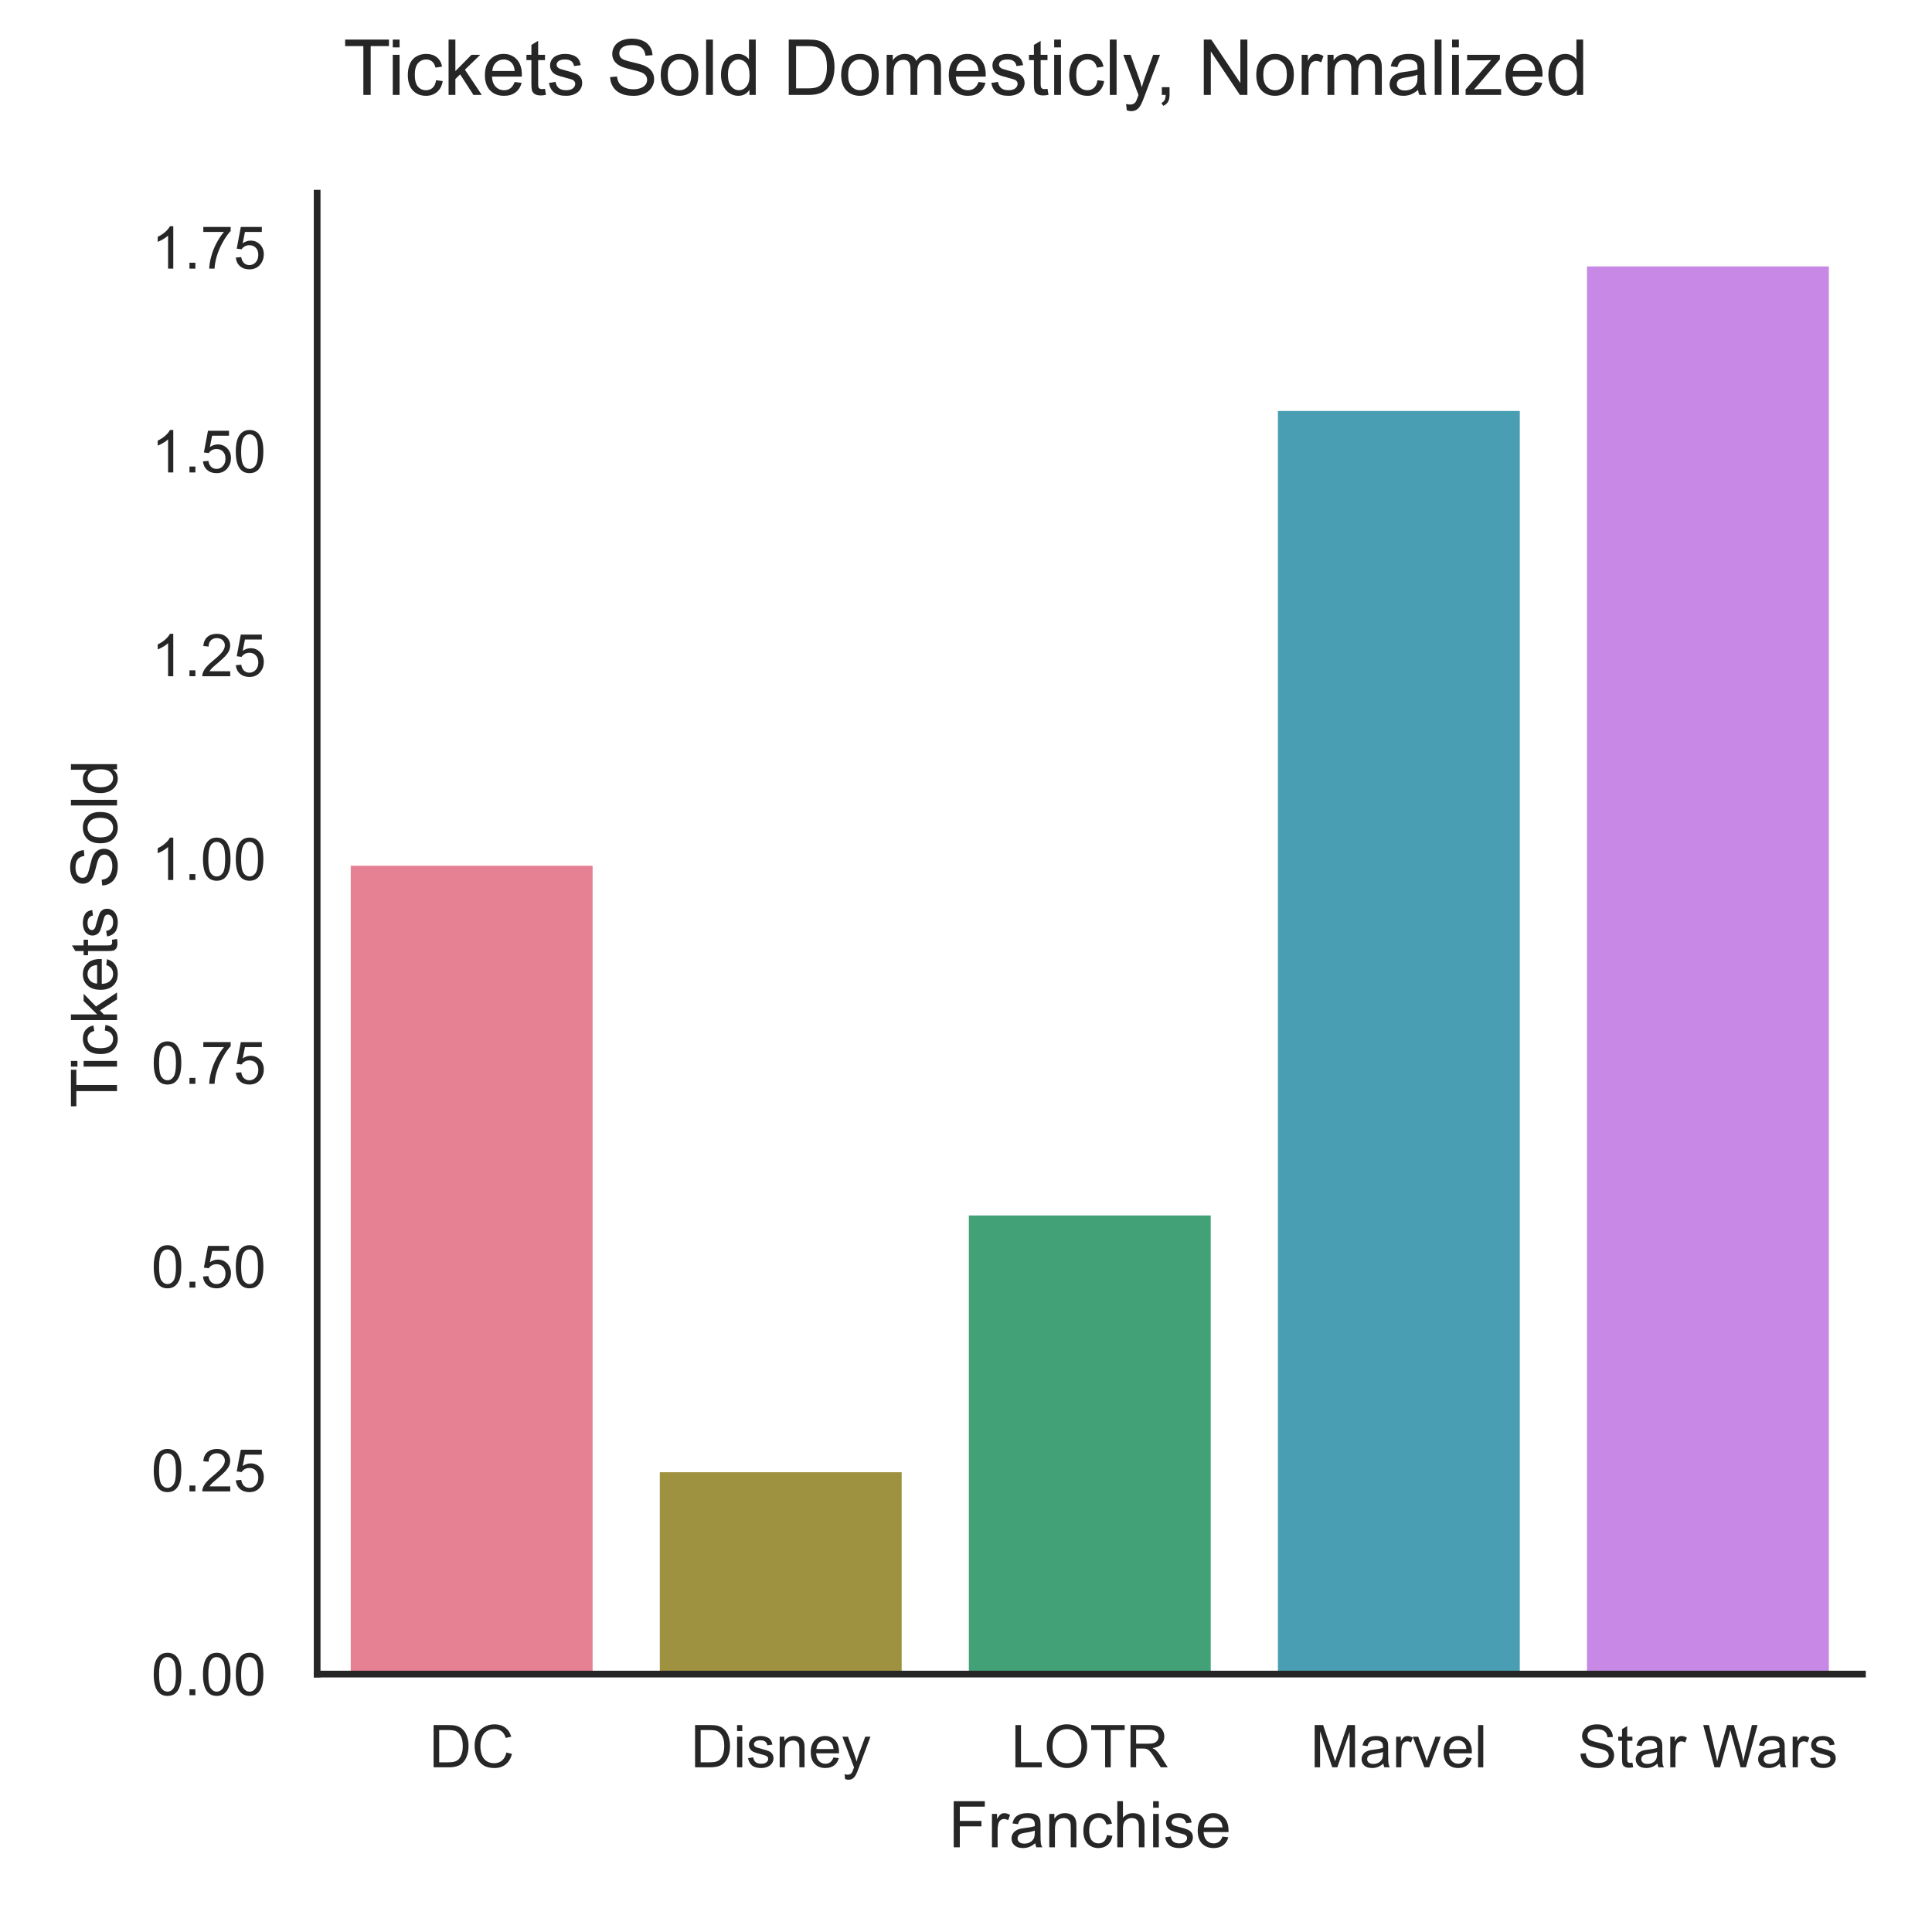
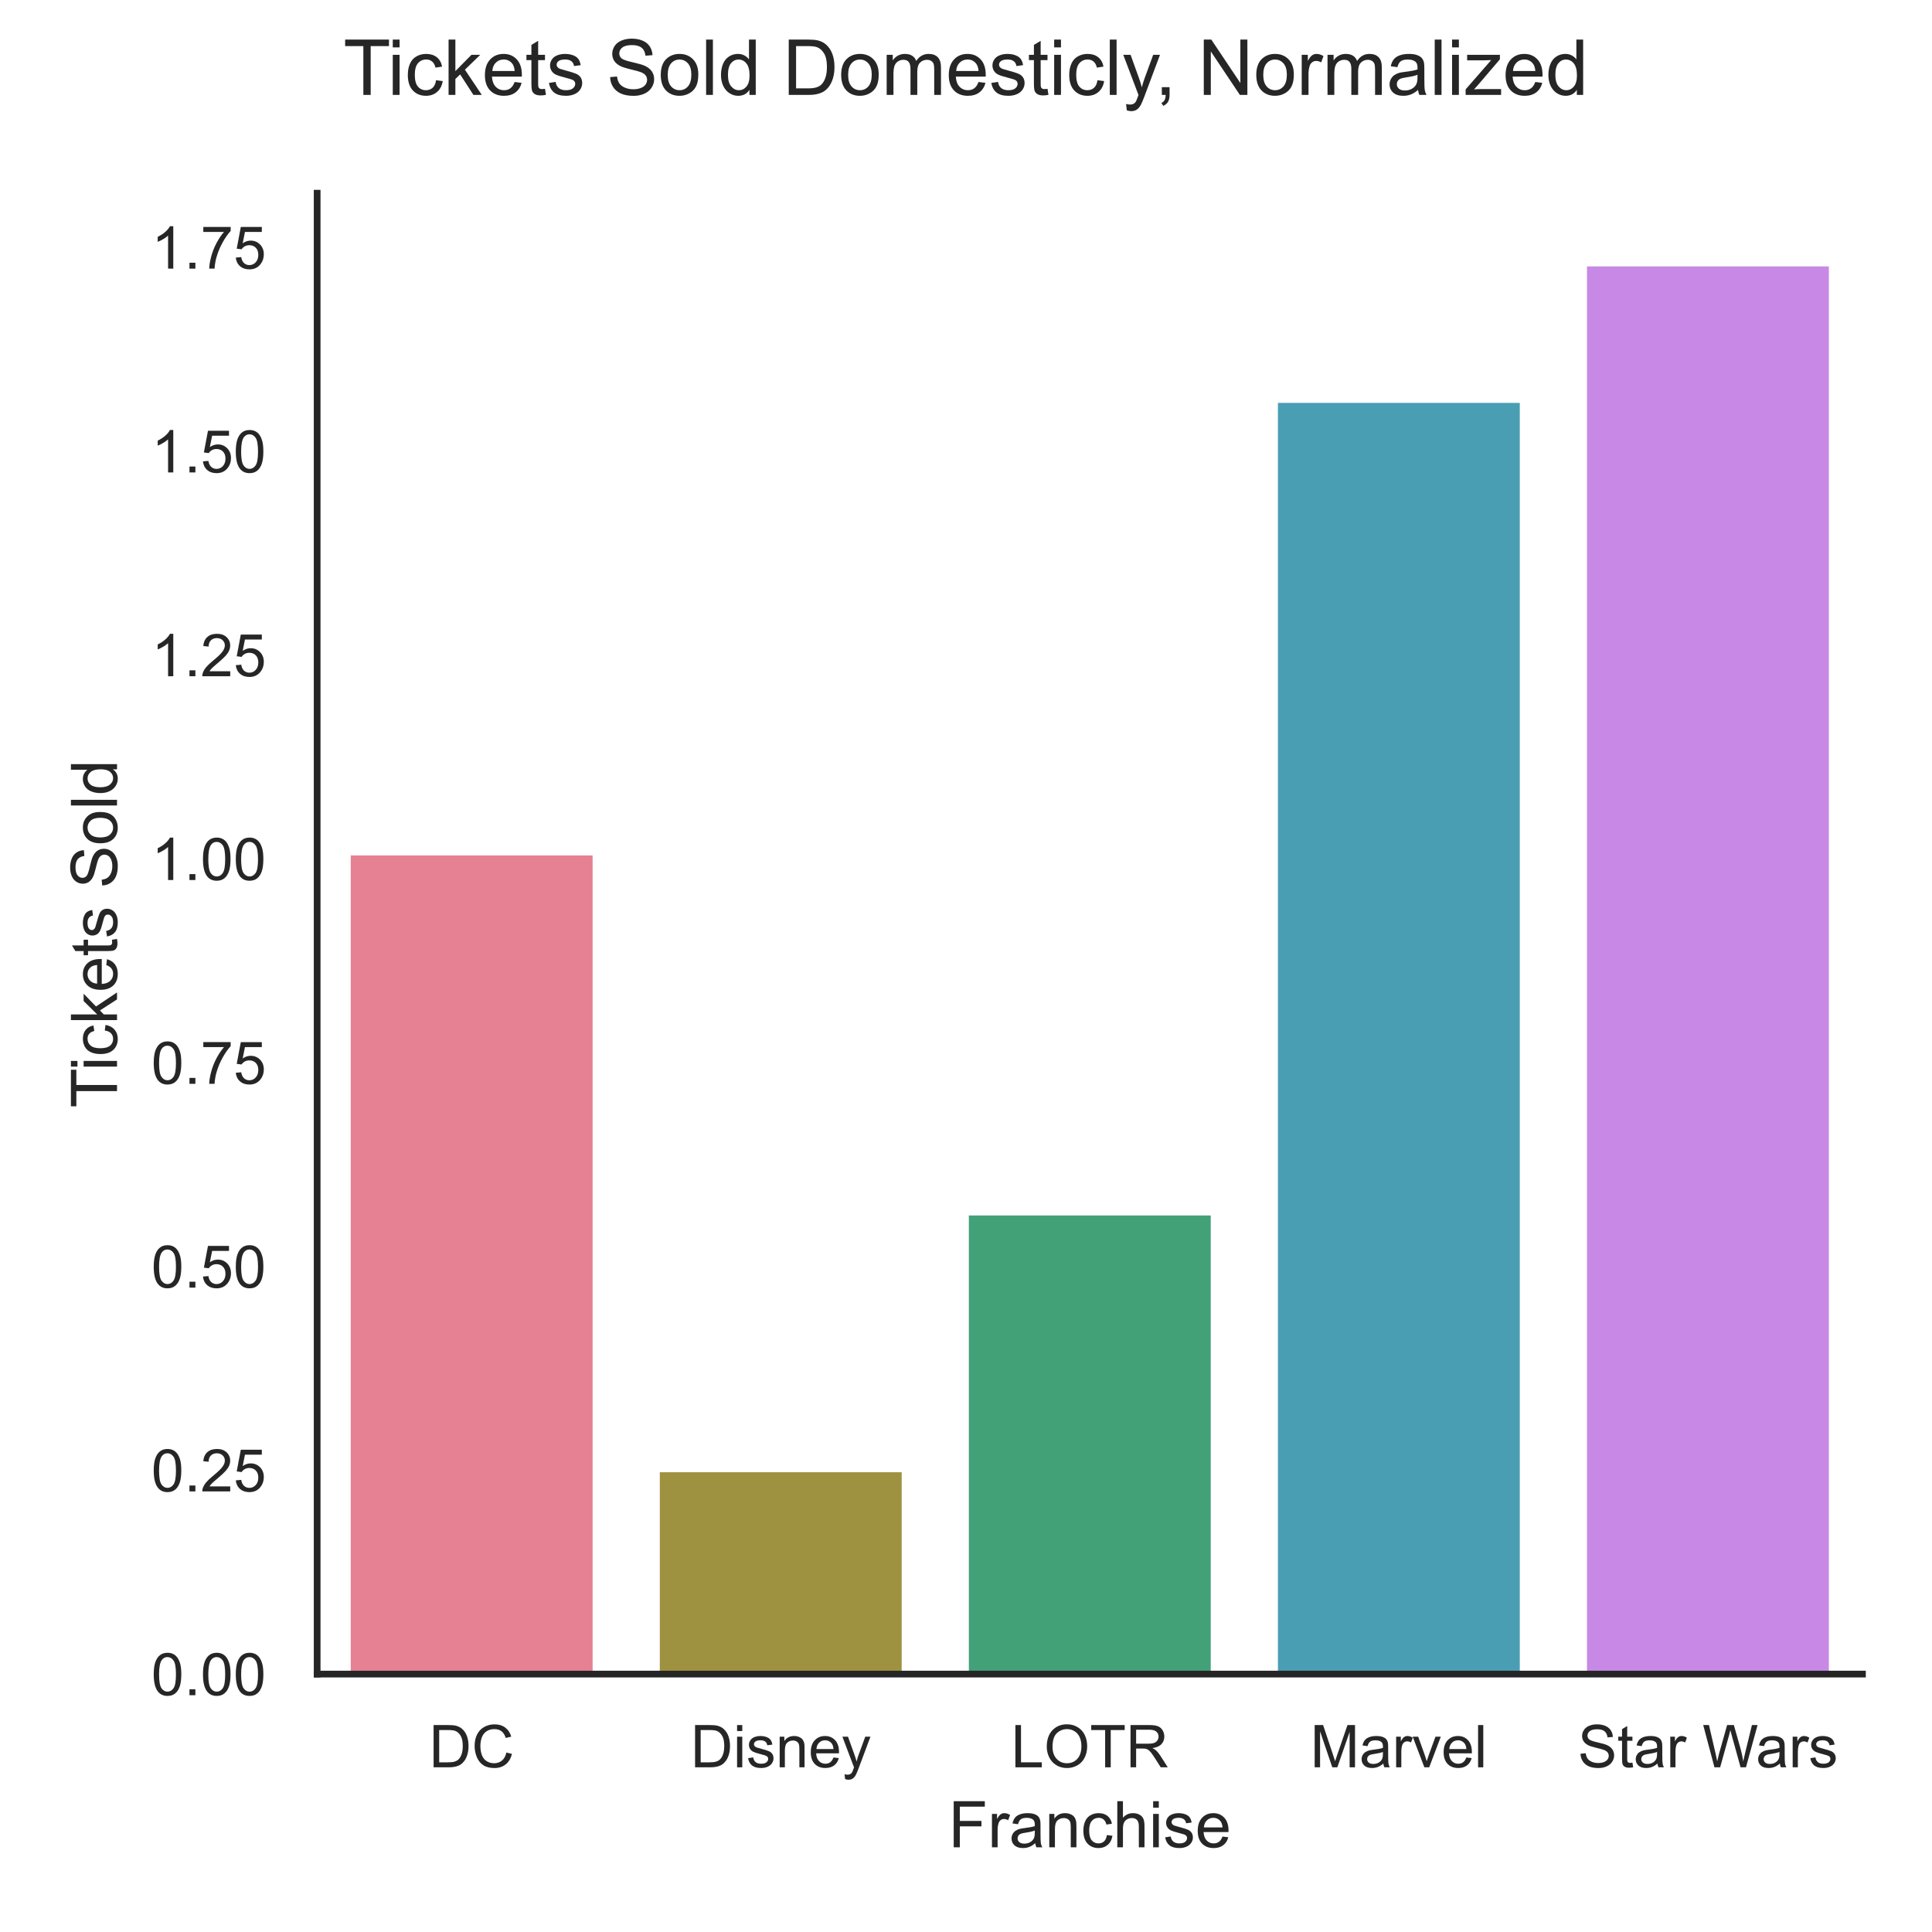
<svg xmlns="http://www.w3.org/2000/svg" xmlns:xlink="http://www.w3.org/1999/xlink" width="360pt" height="360pt" viewBox="0 0 360 360" version="1.1">
  <defs>
    <style type="text/css">*{stroke-linejoin: round; stroke-linecap: butt}</style>
  </defs>
  <g id="figure_1">
    <g id="patch_1">
      <path d="M 0 360  L 360 360  L 360 0  L 0 0  z " style="fill: #ffffff" />
    </g>
    <g id="axes_1">
      <g id="patch_2">
        <path d="M 59.096 311.94  L 347.04 311.94  L 347.04 36  L 59.096 36  z " style="fill: #ffffff" />
      </g>
      <g id="matplotlib.axis_1">
        <g id="xtick_1">
          <g id="text_1">
            <g style="fill: #262626" transform="translate(79.94656 329.3136) scale(0.11 -0.11)">
              <defs>
                <path id="ArialMT-44" d="M 494 0  L 494 4581  L 2072 4581  Q 2606 4581 2888 4516  Q 3281 4425 3559 4188  Q 3922 3881 4101 3404  Q 4281 2928 4281 2316  Q 4281 1794 4159 1391  Q 4038 988 3847 723  Q 3656 459 3429 307  Q 3203 156 2883 78  Q 2563 0 2147 0  L 494 0  z M 1100 541  L 2078 541  Q 2531 541 2789 625  Q 3047 709 3200 863  Q 3416 1078 3536 1442  Q 3656 1806 3656 2325  Q 3656 3044 3420 3430  Q 3184 3816 2847 3947  Q 2603 4041 2063 4041  L 1100 4041  L 1100 541  z " transform="scale(0.015625)" />
                <path id="ArialMT-43" d="M 3763 1606  L 4369 1453  Q 4178 706 3683 314  Q 3188 -78 2472 -78  Q 1731 -78 1267 223  Q 803 525 561 1097  Q 319 1669 319 2325  Q 319 3041 592 3573  Q 866 4106 1370 4382  Q 1875 4659 2481 4659  Q 3169 4659 3637 4309  Q 4106 3959 4291 3325  L 3694 3184  Q 3534 3684 3231 3912  Q 2928 4141 2469 4141  Q 1941 4141 1586 3887  Q 1231 3634 1087 3207  Q 944 2781 944 2328  Q 944 1744 1114 1308  Q 1284 872 1643 656  Q 2003 441 2422 441  Q 2931 441 3284 734  Q 3638 1028 3763 1606  z " transform="scale(0.015625)" />
              </defs>
              <use xlink:href="#ArialMT-44" />
              <use xlink:href="#ArialMT-43" x="72.217" />
            </g>
          </g>
        </g>
        <g id="xtick_2">
          <g id="text_2">
            <g style="fill: #262626" transform="translate(128.6683 329.3136) scale(0.11 -0.11)">
              <defs>
                <path id="ArialMT-69" d="M 425 3934  L 425 4581  L 988 4581  L 988 3934  L 425 3934  z M 425 0  L 425 3319  L 988 3319  L 988 0  L 425 0  z " transform="scale(0.015625)" />
                <path id="ArialMT-73" d="M 197 991  L 753 1078  Q 800 744 1014 566  Q 1228 388 1613 388  Q 2000 388 2187 545  Q 2375 703 2375 916  Q 2375 1106 2209 1216  Q 2094 1291 1634 1406  Q 1016 1563 777 1677  Q 538 1791 414 1992  Q 291 2194 291 2438  Q 291 2659 392 2848  Q 494 3038 669 3163  Q 800 3259 1026 3326  Q 1253 3394 1513 3394  Q 1903 3394 2198 3281  Q 2494 3169 2634 2976  Q 2775 2784 2828 2463  L 2278 2388  Q 2241 2644 2061 2787  Q 1881 2931 1553 2931  Q 1166 2931 1000 2803  Q 834 2675 834 2503  Q 834 2394 903 2306  Q 972 2216 1119 2156  Q 1203 2125 1616 2013  Q 2213 1853 2448 1751  Q 2684 1650 2818 1456  Q 2953 1263 2953 975  Q 2953 694 2789 445  Q 2625 197 2315 61  Q 2006 -75 1616 -75  Q 969 -75 630 194  Q 291 463 197 991  z " transform="scale(0.015625)" />
                <path id="ArialMT-6e" d="M 422 0  L 422 3319  L 928 3319  L 928 2847  Q 1294 3394 1984 3394  Q 2284 3394 2536 3286  Q 2788 3178 2913 3003  Q 3038 2828 3088 2588  Q 3119 2431 3119 2041  L 3119 0  L 2556 0  L 2556 2019  Q 2556 2363 2490 2533  Q 2425 2703 2258 2804  Q 2091 2906 1866 2906  Q 1506 2906 1245 2678  Q 984 2450 984 1813  L 984 0  L 422 0  z " transform="scale(0.015625)" />
                <path id="ArialMT-65" d="M 2694 1069  L 3275 997  Q 3138 488 2766 206  Q 2394 -75 1816 -75  Q 1088 -75 661 373  Q 234 822 234 1631  Q 234 2469 665 2931  Q 1097 3394 1784 3394  Q 2450 3394 2872 2941  Q 3294 2488 3294 1666  Q 3294 1616 3291 1516  L 816 1516  Q 847 969 1125 678  Q 1403 388 1819 388  Q 2128 388 2347 550  Q 2566 713 2694 1069  z M 847 1978  L 2700 1978  Q 2663 2397 2488 2606  Q 2219 2931 1791 2931  Q 1403 2931 1139 2672  Q 875 2413 847 1978  z " transform="scale(0.015625)" />
                <path id="ArialMT-79" d="M 397 -1278  L 334 -750  Q 519 -800 656 -800  Q 844 -800 956 -737  Q 1069 -675 1141 -563  Q 1194 -478 1313 -144  Q 1328 -97 1363 -6  L 103 3319  L 709 3319  L 1400 1397  Q 1534 1031 1641 628  Q 1738 1016 1872 1384  L 2581 3319  L 3144 3319  L 1881 -56  Q 1678 -603 1566 -809  Q 1416 -1088 1222 -1217  Q 1028 -1347 759 -1347  Q 597 -1347 397 -1278  z " transform="scale(0.015625)" />
              </defs>
              <use xlink:href="#ArialMT-44" />
              <use xlink:href="#ArialMT-69" x="72.217" />
              <use xlink:href="#ArialMT-73" x="94.434" />
              <use xlink:href="#ArialMT-6e" x="144.434" />
              <use xlink:href="#ArialMT-65" x="200.049" />
              <use xlink:href="#ArialMT-79" x="255.664" />
            </g>
          </g>
        </g>
        <g id="xtick_3">
          <g id="text_3">
            <g style="fill: #262626" transform="translate(188.4003 329.3136) scale(0.11 -0.11)">
              <defs>
                <path id="ArialMT-4c" d="M 469 0  L 469 4581  L 1075 4581  L 1075 541  L 3331 541  L 3331 0  L 469 0  z " transform="scale(0.015625)" />
                <path id="ArialMT-4f" d="M 309 2231  Q 309 3372 921 4017  Q 1534 4663 2503 4663  Q 3138 4663 3647 4359  Q 4156 4056 4423 3514  Q 4691 2972 4691 2284  Q 4691 1588 4409 1038  Q 4128 488 3612 205  Q 3097 -78 2500 -78  Q 1853 -78 1343 234  Q 834 547 571 1087  Q 309 1628 309 2231  z M 934 2222  Q 934 1394 1379 917  Q 1825 441 2497 441  Q 3181 441 3623 922  Q 4066 1403 4066 2288  Q 4066 2847 3877 3264  Q 3688 3681 3323 3911  Q 2959 4141 2506 4141  Q 1863 4141 1398 3698  Q 934 3256 934 2222  z " transform="scale(0.015625)" />
                <path id="ArialMT-54" d="M 1659 0  L 1659 4041  L 150 4041  L 150 4581  L 3781 4581  L 3781 4041  L 2266 4041  L 2266 0  L 1659 0  z " transform="scale(0.015625)" />
                <path id="ArialMT-52" d="M 503 0  L 503 4581  L 2534 4581  Q 3147 4581 3465 4457  Q 3784 4334 3975 4021  Q 4166 3709 4166 3331  Q 4166 2844 3850 2509  Q 3534 2175 2875 2084  Q 3116 1969 3241 1856  Q 3506 1613 3744 1247  L 4541 0  L 3778 0  L 3172 953  Q 2906 1366 2734 1584  Q 2563 1803 2427 1890  Q 2291 1978 2150 2013  Q 2047 2034 1813 2034  L 1109 2034  L 1109 0  L 503 0  z M 1109 2559  L 2413 2559  Q 2828 2559 3062 2645  Q 3297 2731 3419 2920  Q 3541 3109 3541 3331  Q 3541 3656 3305 3865  Q 3069 4075 2559 4075  L 1109 4075  L 1109 2559  z " transform="scale(0.015625)" />
              </defs>
              <use xlink:href="#ArialMT-4c" />
              <use xlink:href="#ArialMT-4f" x="55.615" />
              <use xlink:href="#ArialMT-54" x="133.398" />
              <use xlink:href="#ArialMT-52" x="194.482" />
            </g>
          </g>
        </g>
        <g id="xtick_4">
          <g id="text_4">
            <g style="fill: #262626" transform="translate(244.1552 329.3136) scale(0.11 -0.11)">
              <defs>
                <path id="ArialMT-4d" d="M 475 0  L 475 4581  L 1388 4581  L 2472 1338  Q 2622 884 2691 659  Q 2769 909 2934 1394  L 4031 4581  L 4847 4581  L 4847 0  L 4263 0  L 4263 3834  L 2931 0  L 2384 0  L 1059 3900  L 1059 0  L 475 0  z " transform="scale(0.015625)" />
                <path id="ArialMT-61" d="M 2588 409  Q 2275 144 1986 34  Q 1697 -75 1366 -75  Q 819 -75 525 192  Q 231 459 231 875  Q 231 1119 342 1320  Q 453 1522 633 1644  Q 813 1766 1038 1828  Q 1203 1872 1538 1913  Q 2219 1994 2541 2106  Q 2544 2222 2544 2253  Q 2544 2597 2384 2738  Q 2169 2928 1744 2928  Q 1347 2928 1158 2789  Q 969 2650 878 2297  L 328 2372  Q 403 2725 575 2942  Q 747 3159 1072 3276  Q 1397 3394 1825 3394  Q 2250 3394 2515 3294  Q 2781 3194 2906 3042  Q 3031 2891 3081 2659  Q 3109 2516 3109 2141  L 3109 1391  Q 3109 606 3145 398  Q 3181 191 3288 0  L 2700 0  Q 2613 175 2588 409  z M 2541 1666  Q 2234 1541 1622 1453  Q 1275 1403 1131 1340  Q 988 1278 909 1158  Q 831 1038 831 891  Q 831 666 1001 516  Q 1172 366 1500 366  Q 1825 366 2078 508  Q 2331 650 2450 897  Q 2541 1088 2541 1459  L 2541 1666  z " transform="scale(0.015625)" />
                <path id="ArialMT-72" d="M 416 0  L 416 3319  L 922 3319  L 922 2816  Q 1116 3169 1280 3281  Q 1444 3394 1641 3394  Q 1925 3394 2219 3213  L 2025 2691  Q 1819 2813 1613 2813  Q 1428 2813 1281 2702  Q 1134 2591 1072 2394  Q 978 2094 978 1738  L 978 0  L 416 0  z " transform="scale(0.015625)" />
                <path id="ArialMT-76" d="M 1344 0  L 81 3319  L 675 3319  L 1388 1331  Q 1503 1009 1600 663  Q 1675 925 1809 1294  L 2547 3319  L 3125 3319  L 1869 0  L 1344 0  z " transform="scale(0.015625)" />
                <path id="ArialMT-6c" d="M 409 0  L 409 4581  L 972 4581  L 972 0  L 409 0  z " transform="scale(0.015625)" />
              </defs>
              <use xlink:href="#ArialMT-4d" />
              <use xlink:href="#ArialMT-61" x="83.301" />
              <use xlink:href="#ArialMT-72" x="138.916" />
              <use xlink:href="#ArialMT-76" x="172.217" />
              <use xlink:href="#ArialMT-65" x="222.217" />
              <use xlink:href="#ArialMT-6c" x="277.832" />
            </g>
          </g>
        </g>
        <g id="xtick_5">
          <g id="text_5">
            <g style="fill: #262626" transform="translate(294.0061 329.3136) scale(0.11 -0.11)">
              <defs>
                <path id="ArialMT-53" d="M 288 1472  L 859 1522  Q 900 1178 1048 958  Q 1197 738 1509 602  Q 1822 466 2213 466  Q 2559 466 2825 569  Q 3091 672 3220 851  Q 3350 1031 3350 1244  Q 3350 1459 3225 1620  Q 3100 1781 2813 1891  Q 2628 1963 1997 2114  Q 1366 2266 1113 2400  Q 784 2572 623 2826  Q 463 3081 463 3397  Q 463 3744 659 4045  Q 856 4347 1234 4503  Q 1613 4659 2075 4659  Q 2584 4659 2973 4495  Q 3363 4331 3572 4012  Q 3781 3694 3797 3291  L 3216 3247  Q 3169 3681 2898 3903  Q 2628 4125 2100 4125  Q 1550 4125 1298 3923  Q 1047 3722 1047 3438  Q 1047 3191 1225 3031  Q 1400 2872 2139 2705  Q 2878 2538 3153 2413  Q 3553 2228 3743 1945  Q 3934 1663 3934 1294  Q 3934 928 3725 604  Q 3516 281 3123 101  Q 2731 -78 2241 -78  Q 1619 -78 1198 103  Q 778 284 539 648  Q 300 1013 288 1472  z " transform="scale(0.015625)" />
                <path id="ArialMT-74" d="M 1650 503  L 1731 6  Q 1494 -44 1306 -44  Q 1000 -44 831 53  Q 663 150 594 308  Q 525 466 525 972  L 525 2881  L 113 2881  L 113 3319  L 525 3319  L 525 4141  L 1084 4478  L 1084 3319  L 1650 3319  L 1650 2881  L 1084 2881  L 1084 941  Q 1084 700 1114 631  Q 1144 563 1211 522  Q 1278 481 1403 481  Q 1497 481 1650 503  z " transform="scale(0.015625)" />
                <path id="ArialMT-20" transform="scale(0.015625)" />
                <path id="ArialMT-57" d="M 1294 0  L 78 4581  L 700 4581  L 1397 1578  Q 1509 1106 1591 641  Q 1766 1375 1797 1488  L 2669 4581  L 3400 4581  L 4056 2263  Q 4303 1400 4413 641  Q 4500 1075 4641 1638  L 5359 4581  L 5969 4581  L 4713 0  L 4128 0  L 3163 3491  Q 3041 3928 3019 4028  Q 2947 3713 2884 3491  L 1913 0  L 1294 0  z " transform="scale(0.015625)" />
              </defs>
              <use xlink:href="#ArialMT-53" />
              <use xlink:href="#ArialMT-74" x="66.699" />
              <use xlink:href="#ArialMT-61" x="94.482" />
              <use xlink:href="#ArialMT-72" x="150.098" />
              <use xlink:href="#ArialMT-20" x="183.398" />
              <use xlink:href="#ArialMT-57" x="211.182" />
              <use xlink:href="#ArialMT-61" x="301.816" />
              <use xlink:href="#ArialMT-72" x="357.432" />
              <use xlink:href="#ArialMT-73" x="390.732" />
            </g>
          </g>
        </g>
        <g id="text_6">
          <g style="fill: #262626" transform="translate(176.7262 344.2181) scale(0.12 -0.12)">
            <defs>
              <path id="ArialMT-46" d="M 525 0  L 525 4581  L 3616 4581  L 3616 4041  L 1131 4041  L 1131 2622  L 3281 2622  L 3281 2081  L 1131 2081  L 1131 0  L 525 0  z " transform="scale(0.015625)" />
              <path id="ArialMT-63" d="M 2588 1216  L 3141 1144  Q 3050 572 2676 248  Q 2303 -75 1759 -75  Q 1078 -75 664 370  Q 250 816 250 1647  Q 250 2184 428 2587  Q 606 2991 970 3192  Q 1334 3394 1763 3394  Q 2303 3394 2647 3120  Q 2991 2847 3088 2344  L 2541 2259  Q 2463 2594 2264 2762  Q 2066 2931 1784 2931  Q 1359 2931 1093 2626  Q 828 2322 828 1663  Q 828 994 1084 691  Q 1341 388 1753 388  Q 2084 388 2306 591  Q 2528 794 2588 1216  z " transform="scale(0.015625)" />
              <path id="ArialMT-68" d="M 422 0  L 422 4581  L 984 4581  L 984 2938  Q 1378 3394 1978 3394  Q 2347 3394 2619 3248  Q 2891 3103 3008 2847  Q 3125 2591 3125 2103  L 3125 0  L 2563 0  L 2563 2103  Q 2563 2525 2380 2717  Q 2197 2909 1863 2909  Q 1613 2909 1392 2779  Q 1172 2650 1078 2428  Q 984 2206 984 1816  L 984 0  L 422 0  z " transform="scale(0.015625)" />
            </defs>
            <use xlink:href="#ArialMT-46" />
            <use xlink:href="#ArialMT-72" x="61.084" />
            <use xlink:href="#ArialMT-61" x="94.385" />
            <use xlink:href="#ArialMT-6e" x="150" />
            <use xlink:href="#ArialMT-63" x="205.615" />
            <use xlink:href="#ArialMT-68" x="255.615" />
            <use xlink:href="#ArialMT-69" x="311.23" />
            <use xlink:href="#ArialMT-73" x="333.447" />
            <use xlink:href="#ArialMT-65" x="383.447" />
          </g>
        </g>
      </g>
      <g id="matplotlib.axis_2">
        <g id="ytick_1">
          <g id="text_7">
            <g style="fill: #262626" transform="translate(28.18922 315.8768) scale(0.11 -0.11)">
              <defs>
                <path id="ArialMT-30" d="M 266 2259  Q 266 3072 433 3567  Q 600 4063 929 4331  Q 1259 4600 1759 4600  Q 2128 4600 2406 4451  Q 2684 4303 2865 4023  Q 3047 3744 3150 3342  Q 3253 2941 3253 2259  Q 3253 1453 3087 958  Q 2922 463 2592 192  Q 2263 -78 1759 -78  Q 1097 -78 719 397  Q 266 969 266 2259  z M 844 2259  Q 844 1131 1108 757  Q 1372 384 1759 384  Q 2147 384 2411 759  Q 2675 1134 2675 2259  Q 2675 3391 2411 3762  Q 2147 4134 1753 4134  Q 1366 4134 1134 3806  Q 844 3388 844 2259  z " transform="scale(0.015625)" />
                <path id="ArialMT-2e" d="M 581 0  L 581 641  L 1222 641  L 1222 0  L 581 0  z " transform="scale(0.015625)" />
              </defs>
              <use xlink:href="#ArialMT-30" />
              <use xlink:href="#ArialMT-2e" x="55.615" />
              <use xlink:href="#ArialMT-30" x="83.398" />
              <use xlink:href="#ArialMT-30" x="139.014" />
            </g>
          </g>
        </g>
        <g id="ytick_2">
          <g id="text_8">
            <g style="fill: #262626" transform="translate(28.18922 277.9026) scale(0.11 -0.11)">
              <defs>
                <path id="ArialMT-32" d="M 3222 541  L 3222 0  L 194 0  Q 188 203 259 391  Q 375 700 629 1000  Q 884 1300 1366 1694  Q 2113 2306 2375 2664  Q 2638 3022 2638 3341  Q 2638 3675 2398 3904  Q 2159 4134 1775 4134  Q 1369 4134 1125 3890  Q 881 3647 878 3216  L 300 3275  Q 359 3922 746 4261  Q 1134 4600 1788 4600  Q 2447 4600 2831 4234  Q 3216 3869 3216 3328  Q 3216 3053 3103 2787  Q 2991 2522 2730 2228  Q 2469 1934 1863 1422  Q 1356 997 1212 845  Q 1069 694 975 541  L 3222 541  z " transform="scale(0.015625)" />
                <path id="ArialMT-35" d="M 266 1200  L 856 1250  Q 922 819 1161 601  Q 1400 384 1738 384  Q 2144 384 2425 690  Q 2706 997 2706 1503  Q 2706 1984 2436 2262  Q 2166 2541 1728 2541  Q 1456 2541 1237 2417  Q 1019 2294 894 2097  L 366 2166  L 809 4519  L 3088 4519  L 3088 3981  L 1259 3981  L 1013 2750  Q 1425 3038 1878 3038  Q 2478 3038 2890 2622  Q 3303 2206 3303 1553  Q 3303 931 2941 478  Q 2500 -78 1738 -78  Q 1113 -78 717 272  Q 322 622 266 1200  z " transform="scale(0.015625)" />
              </defs>
              <use xlink:href="#ArialMT-30" />
              <use xlink:href="#ArialMT-2e" x="55.615" />
              <use xlink:href="#ArialMT-32" x="83.398" />
              <use xlink:href="#ArialMT-35" x="139.014" />
            </g>
          </g>
        </g>
        <g id="ytick_3">
          <g id="text_9">
            <g style="fill: #262626" transform="translate(28.18922 239.9284) scale(0.11 -0.11)">
              <use xlink:href="#ArialMT-30" />
              <use xlink:href="#ArialMT-2e" x="55.615" />
              <use xlink:href="#ArialMT-35" x="83.398" />
              <use xlink:href="#ArialMT-30" x="139.014" />
            </g>
          </g>
        </g>
        <g id="ytick_4">
          <g id="text_10">
            <g style="fill: #262626" transform="translate(28.18922 201.9542) scale(0.11 -0.11)">
              <defs>
                <path id="ArialMT-37" d="M 303 3981  L 303 4522  L 3269 4522  L 3269 4084  Q 2831 3619 2401 2847  Q 1972 2075 1738 1259  Q 1569 684 1522 0  L 944 0  Q 953 541 1156 1306  Q 1359 2072 1739 2783  Q 2119 3494 2547 3981  L 303 3981  z " transform="scale(0.015625)" />
              </defs>
              <use xlink:href="#ArialMT-30" />
              <use xlink:href="#ArialMT-2e" x="55.615" />
              <use xlink:href="#ArialMT-37" x="83.398" />
              <use xlink:href="#ArialMT-35" x="139.014" />
            </g>
          </g>
        </g>
        <g id="ytick_5">
          <g id="text_11">
            <g style="fill: #262626" transform="translate(28.18922 163.98) scale(0.11 -0.11)">
              <defs>
                <path id="ArialMT-31" d="M 2384 0  L 1822 0  L 1822 3584  Q 1619 3391 1289 3197  Q 959 3003 697 2906  L 697 3450  Q 1169 3672 1522 3987  Q 1875 4303 2022 4600  L 2384 4600  L 2384 0  z " transform="scale(0.015625)" />
              </defs>
              <use xlink:href="#ArialMT-31" />
              <use xlink:href="#ArialMT-2e" x="55.615" />
              <use xlink:href="#ArialMT-30" x="83.398" />
              <use xlink:href="#ArialMT-30" x="139.014" />
            </g>
          </g>
        </g>
        <g id="ytick_6">
          <g id="text_12">
            <g style="fill: #262626" transform="translate(28.18922 126.0058) scale(0.11 -0.11)">
              <use xlink:href="#ArialMT-31" />
              <use xlink:href="#ArialMT-2e" x="55.615" />
              <use xlink:href="#ArialMT-32" x="83.398" />
              <use xlink:href="#ArialMT-35" x="139.014" />
            </g>
          </g>
        </g>
        <g id="ytick_7">
          <g id="text_13">
            <g style="fill: #262626" transform="translate(28.18922 88.03155) scale(0.11 -0.11)">
              <use xlink:href="#ArialMT-31" />
              <use xlink:href="#ArialMT-2e" x="55.615" />
              <use xlink:href="#ArialMT-35" x="83.398" />
              <use xlink:href="#ArialMT-30" x="139.014" />
            </g>
          </g>
        </g>
        <g id="ytick_8">
          <g id="text_14">
            <g style="fill: #262626" transform="translate(28.18922 50.05734) scale(0.11 -0.11)">
              <use xlink:href="#ArialMT-31" />
              <use xlink:href="#ArialMT-2e" x="55.615" />
              <use xlink:href="#ArialMT-37" x="83.398" />
              <use xlink:href="#ArialMT-35" x="139.014" />
            </g>
          </g>
        </g>
        <g id="text_15">
          <g style="fill: #262626" transform="translate(21.80422 206.4216) rotate(-90) scale(0.12 -0.12)">
            <defs>
              <path id="ArialMT-6b" d="M 425 0  L 425 4581  L 988 4581  L 988 1969  L 2319 3319  L 3047 3319  L 1778 2088  L 3175 0  L 2481 0  L 1384 1697  L 988 1316  L 988 0  L 425 0  z " transform="scale(0.015625)" />
              <path id="ArialMT-6f" d="M 213 1659  Q 213 2581 725 3025  Q 1153 3394 1769 3394  Q 2453 3394 2887 2945  Q 3322 2497 3322 1706  Q 3322 1066 3130 698  Q 2938 331 2570 128  Q 2203 -75 1769 -75  Q 1072 -75 642 372  Q 213 819 213 1659  z M 791 1659  Q 791 1022 1069 705  Q 1347 388 1769 388  Q 2188 388 2466 706  Q 2744 1025 2744 1678  Q 2744 2294 2464 2611  Q 2184 2928 1769 2928  Q 1347 2928 1069 2612  Q 791 2297 791 1659  z " transform="scale(0.015625)" />
              <path id="ArialMT-64" d="M 2575 0  L 2575 419  Q 2259 -75 1647 -75  Q 1250 -75 917 144  Q 584 363 401 755  Q 219 1147 219 1656  Q 219 2153 384 2558  Q 550 2963 881 3178  Q 1213 3394 1622 3394  Q 1922 3394 2156 3267  Q 2391 3141 2538 2938  L 2538 4581  L 3097 4581  L 3097 0  L 2575 0  z M 797 1656  Q 797 1019 1065 703  Q 1334 388 1700 388  Q 2069 388 2326 689  Q 2584 991 2584 1609  Q 2584 2291 2321 2609  Q 2059 2928 1675 2928  Q 1300 2928 1048 2622  Q 797 2316 797 1656  z " transform="scale(0.015625)" />
            </defs>
            <use xlink:href="#ArialMT-54" />
            <use xlink:href="#ArialMT-69" x="57.334" />
            <use xlink:href="#ArialMT-63" x="79.551" />
            <use xlink:href="#ArialMT-6b" x="129.551" />
            <use xlink:href="#ArialMT-65" x="179.551" />
            <use xlink:href="#ArialMT-74" x="235.166" />
            <use xlink:href="#ArialMT-73" x="262.949" />
            <use xlink:href="#ArialMT-20" x="312.949" />
            <use xlink:href="#ArialMT-53" x="340.732" />
            <use xlink:href="#ArialMT-6f" x="407.432" />
            <use xlink:href="#ArialMT-6c" x="463.047" />
            <use xlink:href="#ArialMT-64" x="485.264" />
          </g>
        </g>
      </g>
      <g id="patch_3">
-         <path d="M 64.855 311.94  L 110.926 311.94  L 110.926 160.819  L 64.855 160.819  z " clip-path="url(#pbc2172542d)" style="fill: #e68193; stroke: #ffffff; stroke-linejoin: miter" />
+         <path d="M 64.855 311.94  L 110.926 311.94  L 110.926 158.903  L 64.855 158.903  z " clip-path="url(#p0996e9bd2c)" style="fill: #e68193; stroke: #ffffff; stroke-linejoin: miter" />
      </g>
      <g id="patch_4">
-         <path d="M 122.444 311.94  L 168.515 311.94  L 168.515 273.828  L 122.444 273.828  z " clip-path="url(#pbc2172542d)" style="fill: #9e9241; stroke: #ffffff; stroke-linejoin: miter" />
+         <path d="M 122.444 311.94  L 168.515 311.94  L 168.515 273.828  L 122.444 273.828  z " clip-path="url(#p0996e9bd2c)" style="fill: #9e9241; stroke: #ffffff; stroke-linejoin: miter" />
      </g>
      <g id="patch_5">
-         <path d="M 180.033 311.94  L 226.104 311.94  L 226.104 225.979  L 180.033 225.979  z " clip-path="url(#pbc2172542d)" style="fill: #43a178; stroke: #ffffff; stroke-linejoin: miter" />
+         <path d="M 180.033 311.94  L 226.104 311.94  L 226.104 225.979  L 180.033 225.979  z " clip-path="url(#p0996e9bd2c)" style="fill: #43a178; stroke: #ffffff; stroke-linejoin: miter" />
      </g>
      <g id="patch_6">
-         <path d="M 237.621 311.94  L 283.692 311.94  L 283.692 76.083  L 237.621 76.083  z " clip-path="url(#pbc2172542d)" style="fill: #4a9eb4; stroke: #ffffff; stroke-linejoin: miter" />
+         <path d="M 237.621 311.94  L 283.692 311.94  L 283.692 74.572  L 237.621 74.572  z " clip-path="url(#p0996e9bd2c)" style="fill: #4a9eb4; stroke: #ffffff; stroke-linejoin: miter" />
      </g>
      <g id="patch_7">
-         <path d="M 295.21 311.94  L 341.281 311.94  L 341.281 49.14  L 295.21 49.14  z " clip-path="url(#pbc2172542d)" style="fill: #c789e5; stroke: #ffffff; stroke-linejoin: miter" />
+         <path d="M 295.21 311.94  L 341.281 311.94  L 341.281 49.14  L 295.21 49.14  z " clip-path="url(#p0996e9bd2c)" style="fill: #c789e5; stroke: #ffffff; stroke-linejoin: miter" />
      </g>
      <g id="patch_8">
        <path d="M 59.096 311.94  L 59.096 36  " style="fill: none; stroke: #262626; stroke-width: 1.25; stroke-linejoin: miter; stroke-linecap: square" />
      </g>
      <g id="patch_9">
        <path d="M 59.096 311.94  L 347.04 311.94  " style="fill: none; stroke: #262626; stroke-width: 1.25; stroke-linejoin: miter; stroke-linecap: square" />
      </g>
    </g>
    <g id="text_16">
      <g style="fill: #262626" transform="translate(63.97425 17.68275) scale(0.144 -0.144)">
        <defs>
          <path id="ArialMT-6d" d="M 422 0  L 422 3319  L 925 3319  L 925 2853  Q 1081 3097 1340 3245  Q 1600 3394 1931 3394  Q 2300 3394 2536 3241  Q 2772 3088 2869 2813  Q 3263 3394 3894 3394  Q 4388 3394 4653 3120  Q 4919 2847 4919 2278  L 4919 0  L 4359 0  L 4359 2091  Q 4359 2428 4304 2576  Q 4250 2725 4106 2815  Q 3963 2906 3769 2906  Q 3419 2906 3187 2673  Q 2956 2441 2956 1928  L 2956 0  L 2394 0  L 2394 2156  Q 2394 2531 2256 2718  Q 2119 2906 1806 2906  Q 1569 2906 1367 2781  Q 1166 2656 1075 2415  Q 984 2175 984 1722  L 984 0  L 422 0  z " transform="scale(0.015625)" />
          <path id="ArialMT-2c" d="M 569 0  L 569 641  L 1209 641  L 1209 0  Q 1209 -353 1084 -570  Q 959 -788 688 -906  L 531 -666  Q 709 -588 793 -436  Q 878 -284 888 0  L 569 0  z " transform="scale(0.015625)" />
          <path id="ArialMT-4e" d="M 488 0  L 488 4581  L 1109 4581  L 3516 984  L 3516 4581  L 4097 4581  L 4097 0  L 3475 0  L 1069 3600  L 1069 0  L 488 0  z " transform="scale(0.015625)" />
          <path id="ArialMT-7a" d="M 125 0  L 125 456  L 2238 2881  Q 1878 2863 1603 2863  L 250 2863  L 250 3319  L 2963 3319  L 2963 2947  L 1166 841  L 819 456  Q 1197 484 1528 484  L 3063 484  L 3063 0  L 125 0  z " transform="scale(0.015625)" />
        </defs>
        <use xlink:href="#ArialMT-54" />
        <use xlink:href="#ArialMT-69" x="57.334" />
        <use xlink:href="#ArialMT-63" x="79.551" />
        <use xlink:href="#ArialMT-6b" x="129.551" />
        <use xlink:href="#ArialMT-65" x="179.551" />
        <use xlink:href="#ArialMT-74" x="235.166" />
        <use xlink:href="#ArialMT-73" x="262.949" />
        <use xlink:href="#ArialMT-20" x="312.949" />
        <use xlink:href="#ArialMT-53" x="340.732" />
        <use xlink:href="#ArialMT-6f" x="407.432" />
        <use xlink:href="#ArialMT-6c" x="463.047" />
        <use xlink:href="#ArialMT-64" x="485.264" />
        <use xlink:href="#ArialMT-20" x="540.879" />
        <use xlink:href="#ArialMT-44" x="568.662" />
        <use xlink:href="#ArialMT-6f" x="640.879" />
        <use xlink:href="#ArialMT-6d" x="696.494" />
        <use xlink:href="#ArialMT-65" x="779.795" />
        <use xlink:href="#ArialMT-73" x="835.41" />
        <use xlink:href="#ArialMT-74" x="885.41" />
        <use xlink:href="#ArialMT-69" x="913.193" />
        <use xlink:href="#ArialMT-63" x="935.41" />
        <use xlink:href="#ArialMT-6c" x="985.41" />
        <use xlink:href="#ArialMT-79" x="1007.627" />
        <use xlink:href="#ArialMT-2c" x="1050.252" />
        <use xlink:href="#ArialMT-20" x="1078.035" />
        <use xlink:href="#ArialMT-4e" x="1105.818" />
        <use xlink:href="#ArialMT-6f" x="1178.035" />
        <use xlink:href="#ArialMT-72" x="1233.65" />
        <use xlink:href="#ArialMT-6d" x="1266.951" />
        <use xlink:href="#ArialMT-61" x="1350.252" />
        <use xlink:href="#ArialMT-6c" x="1405.867" />
        <use xlink:href="#ArialMT-69" x="1428.084" />
        <use xlink:href="#ArialMT-7a" x="1450.301" />
        <use xlink:href="#ArialMT-65" x="1500.301" />
        <use xlink:href="#ArialMT-64" x="1555.916" />
      </g>
    </g>
  </g>
  <defs>
-     <clipPath id="pbc2172542d">
+     <clipPath id="p0996e9bd2c">
      <rect x="59.096" y="36" width="287.944" height="275.94" />
    </clipPath>
  </defs>
</svg>
